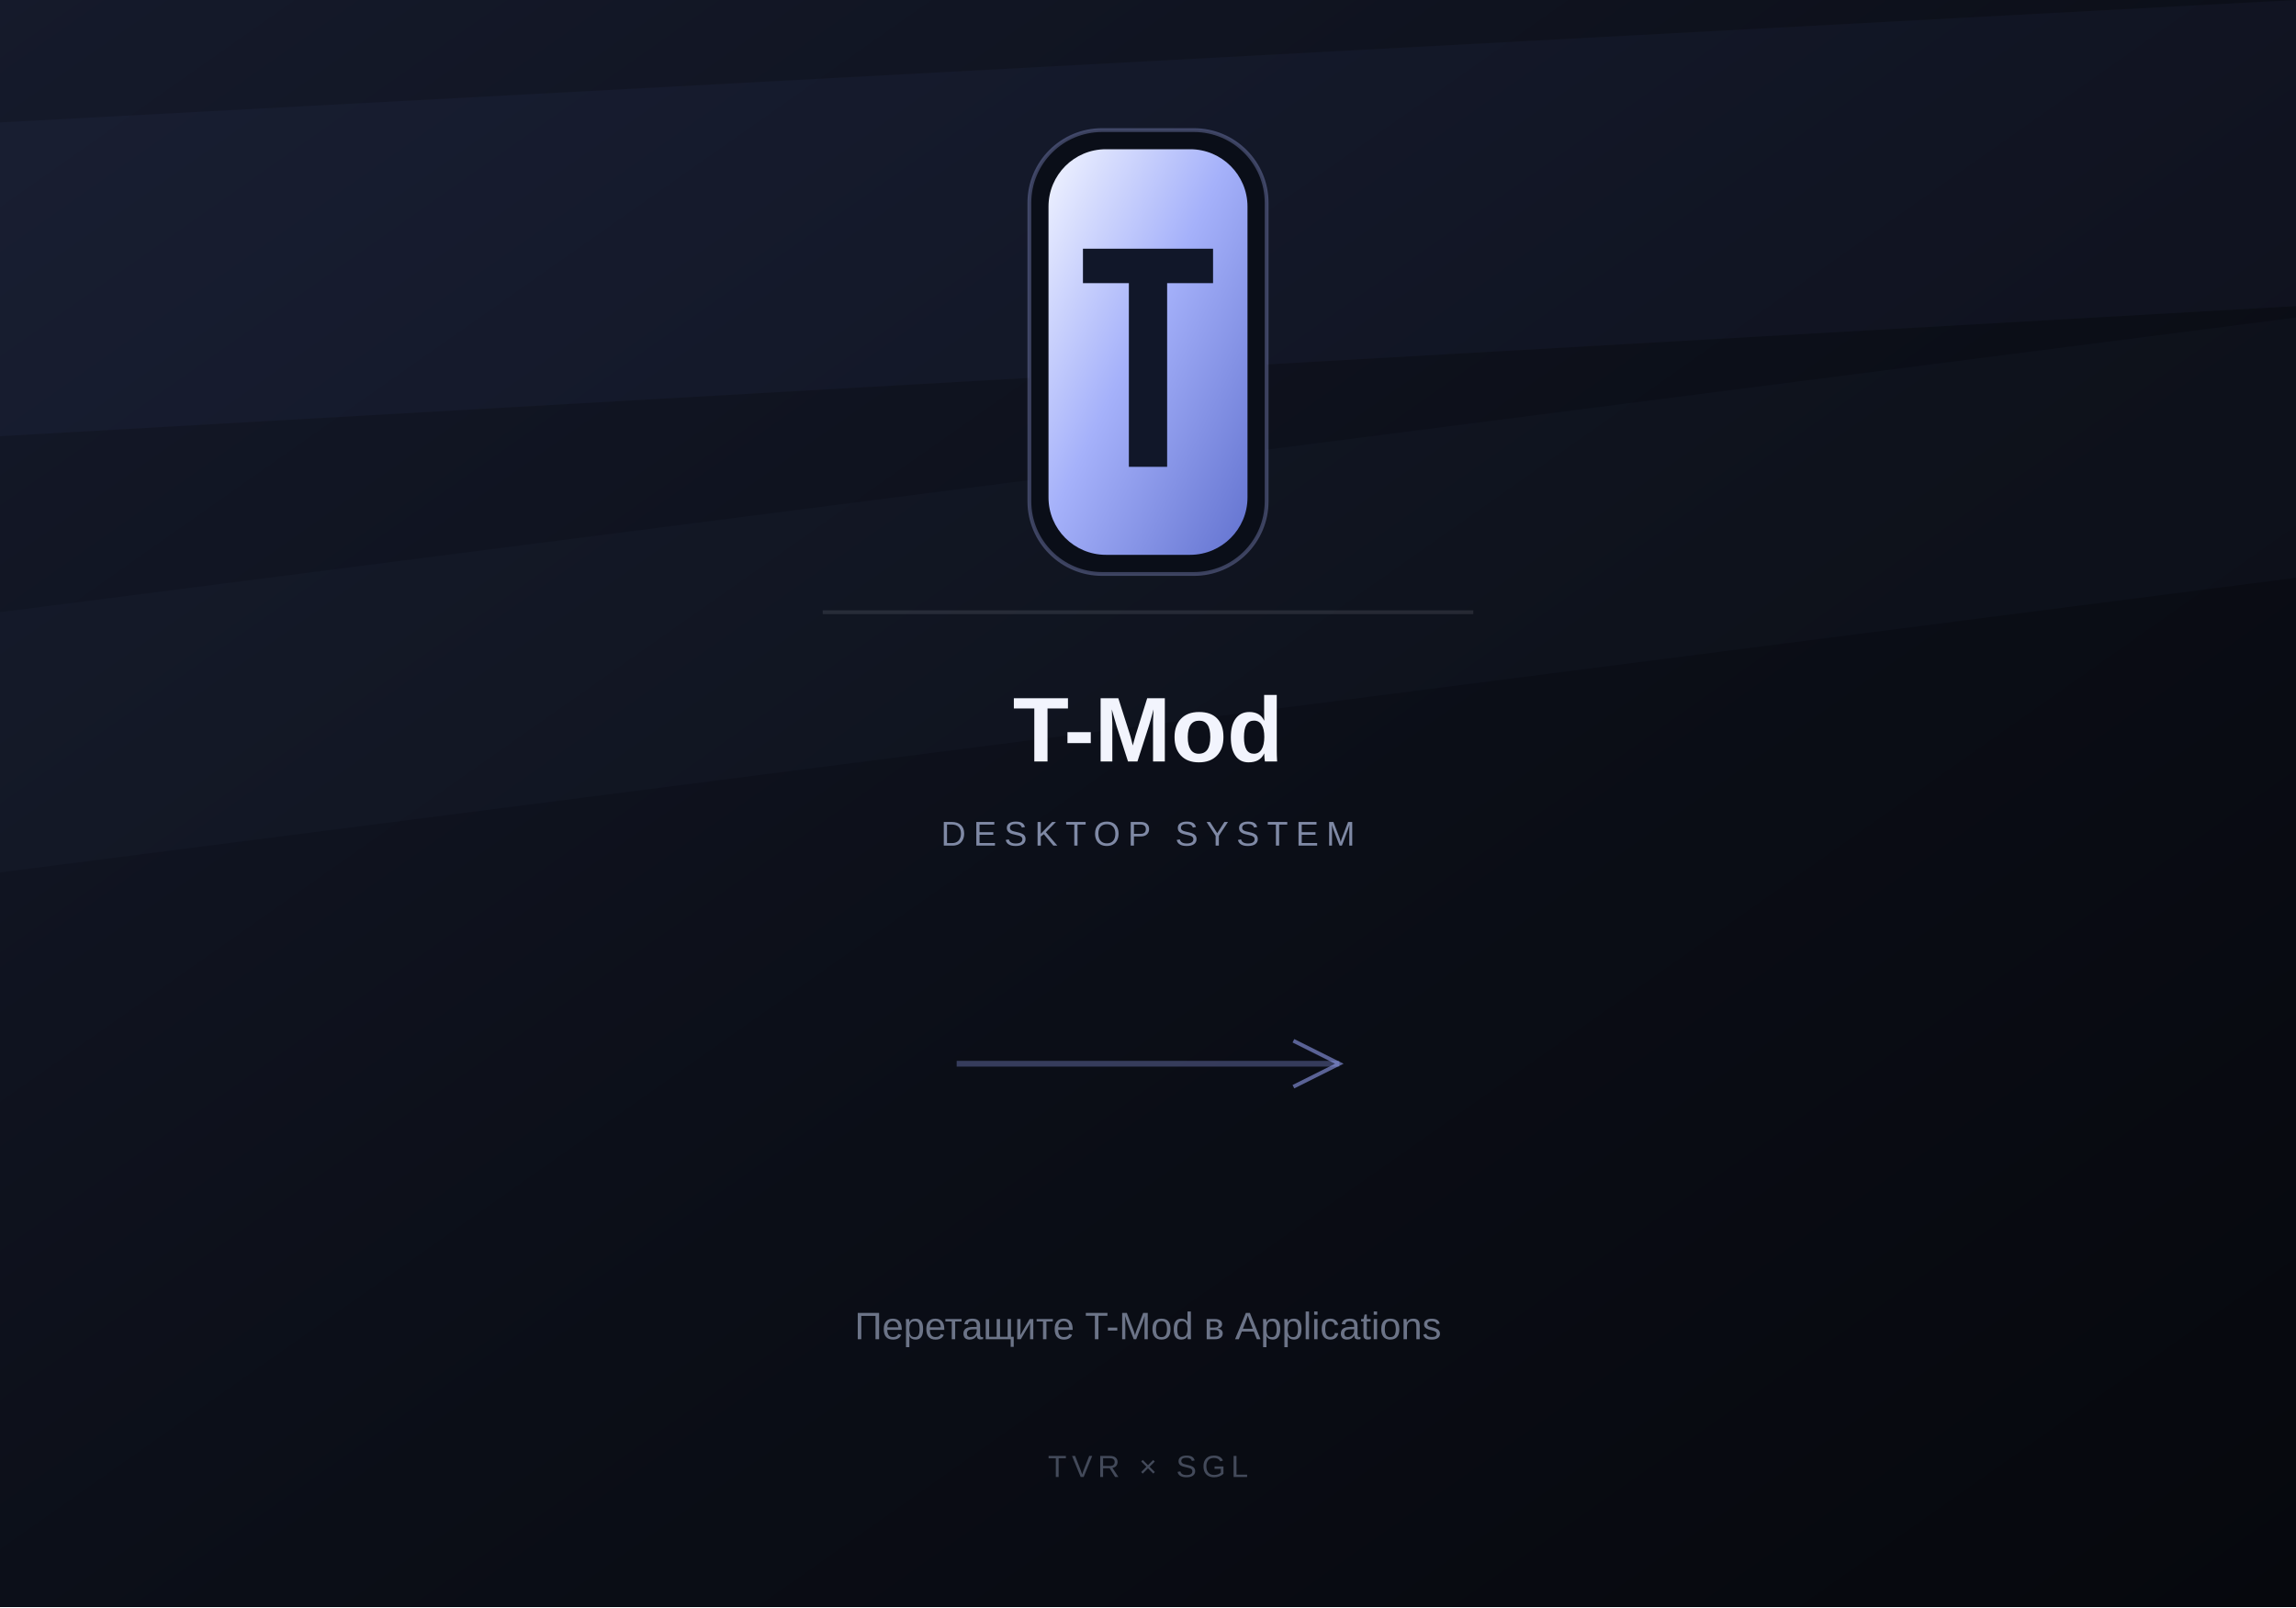
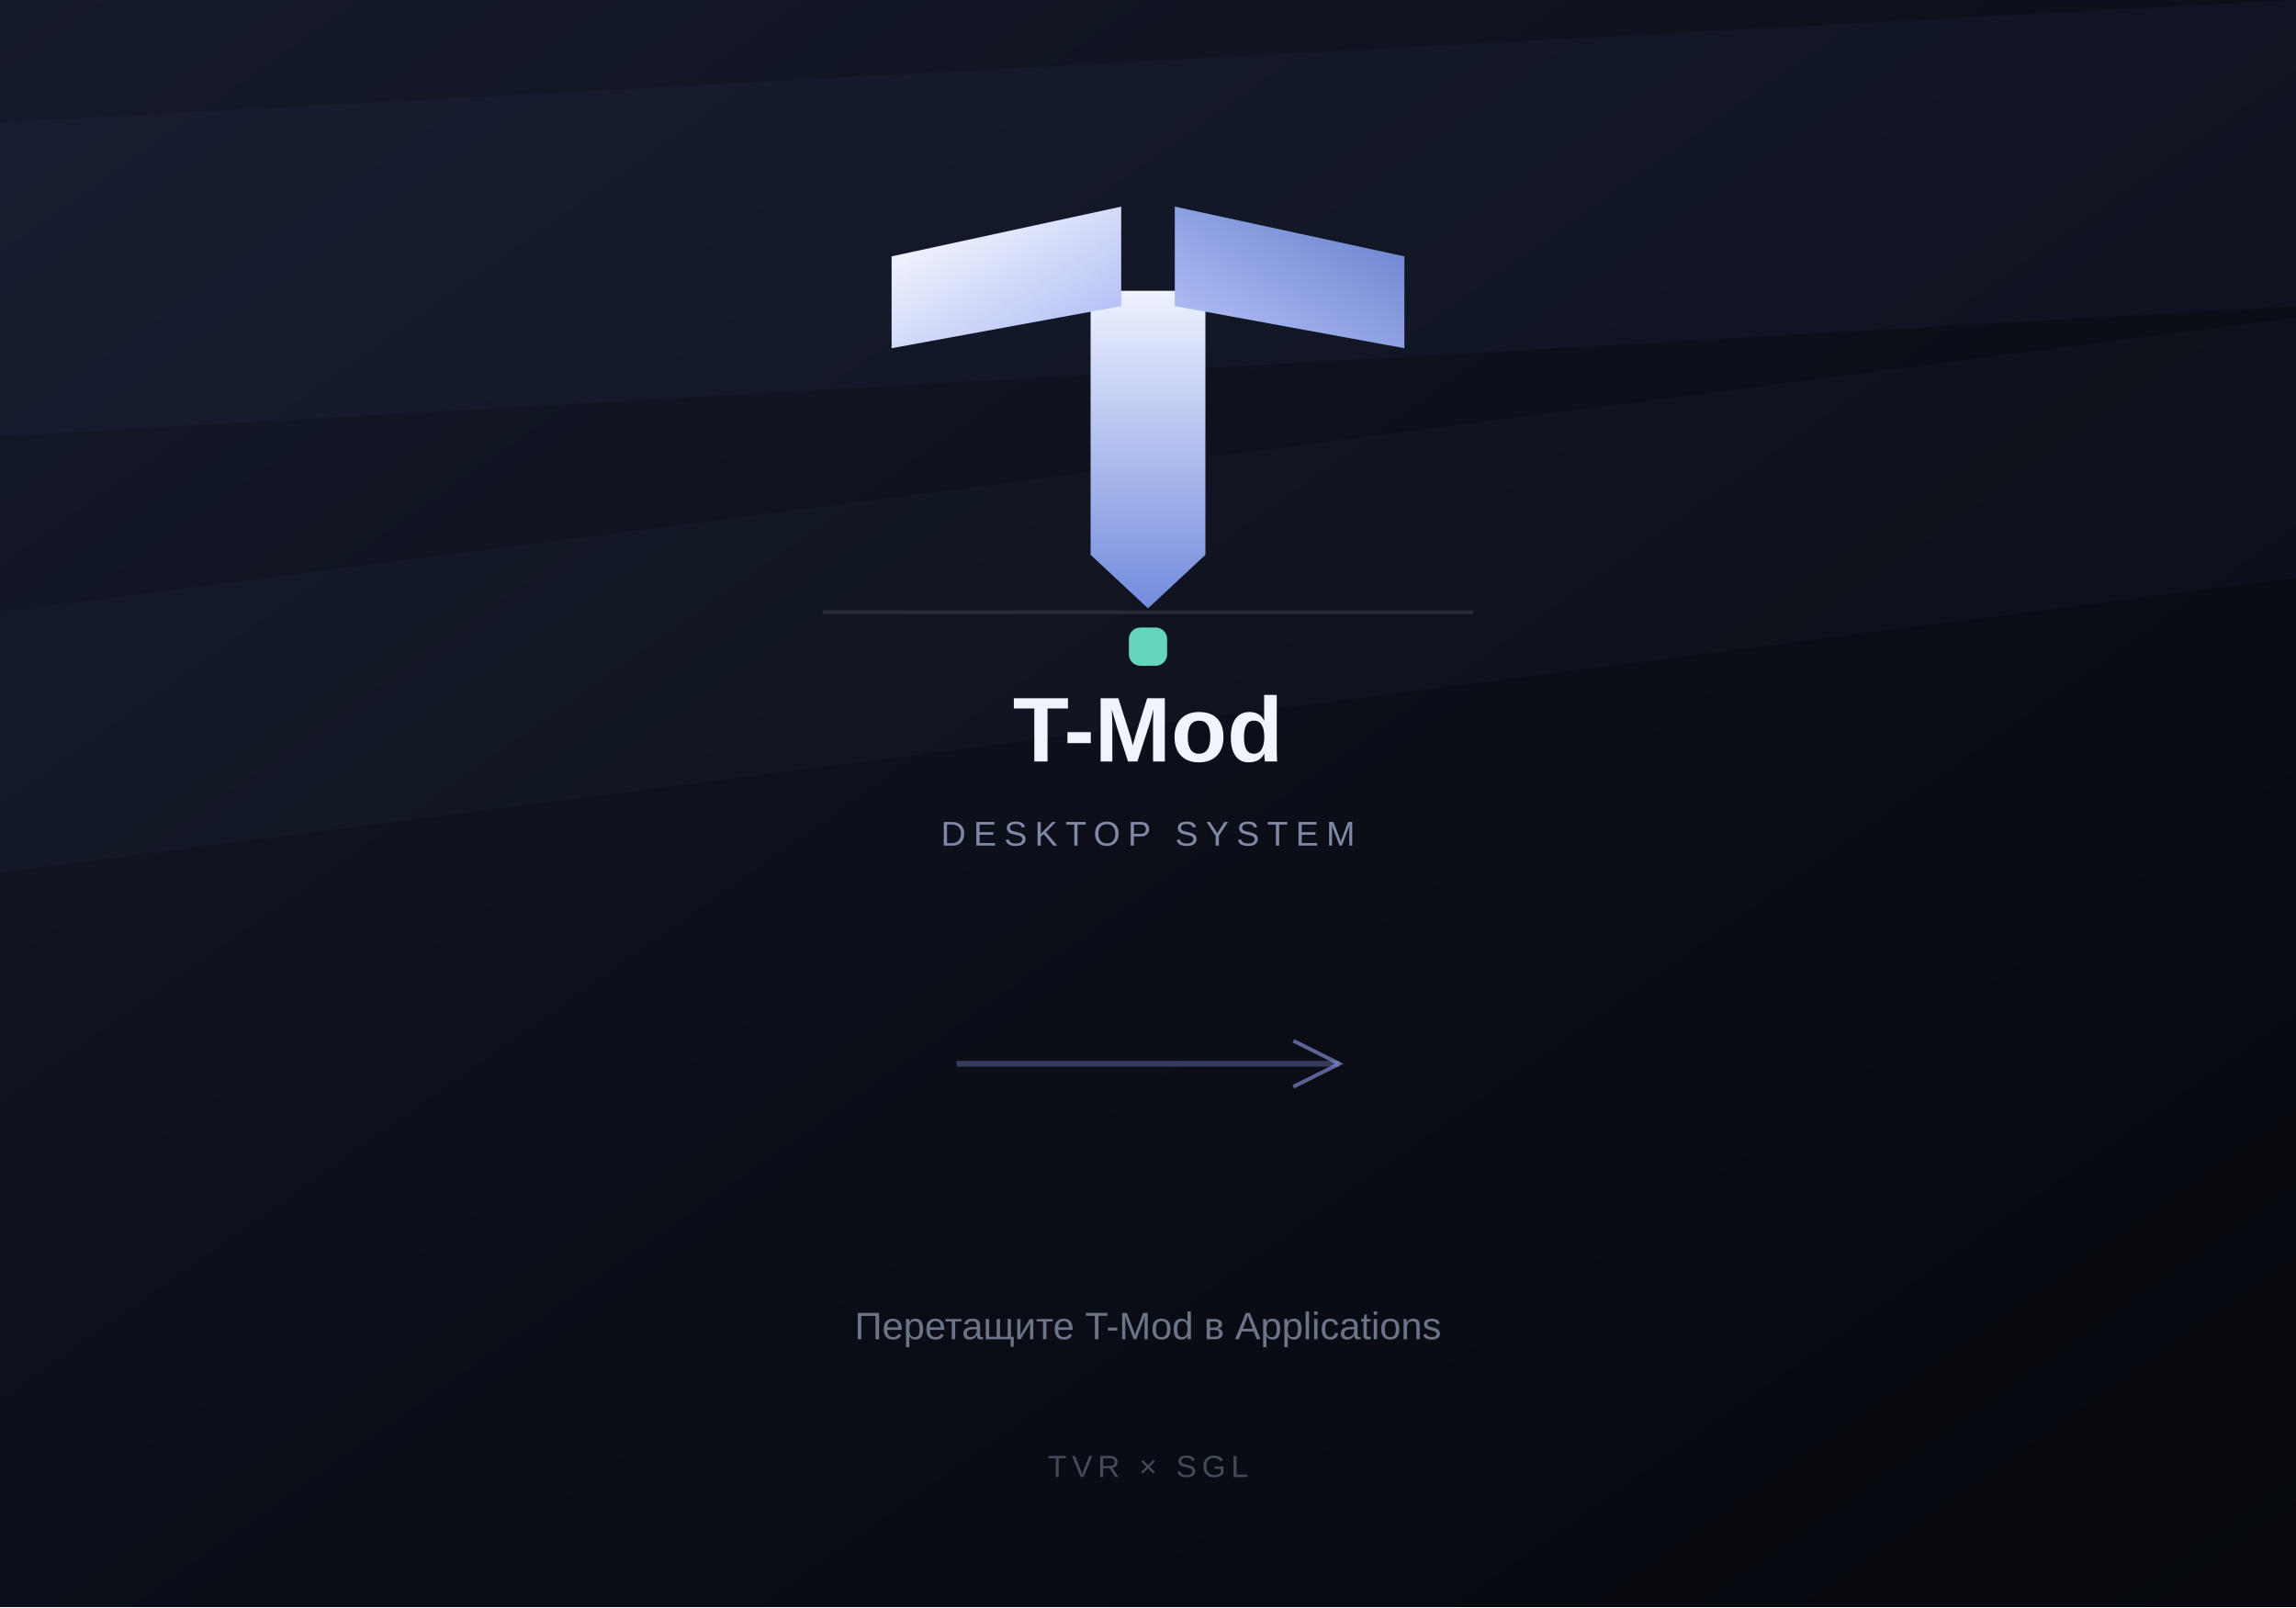
<svg xmlns="http://www.w3.org/2000/svg" width="600" height="420" viewBox="0 0 600 420">
  <defs>
    <linearGradient id="bg" x1="0" y1="0" x2="1" y2="1">
      <stop stop-color="#151a2b" />
      <stop offset=".55" stop-color="#0b0e17" />
      <stop offset="1" stop-color="#06080d" />
    </linearGradient>
-     <linearGradient id="glass" x1="0" y1="0" x2="1" y2="1">
-       <stop stop-color="#f2f5ff" />
-       <stop offset=".46" stop-color="#a5b1fa" />
-       <stop offset="1" stop-color="#6272cf" />
+     <linearGradient id="left" x1="0" y1="0" x2="1" y2="1">
+       <stop stop-color="#ffffff" />
+       <stop offset="1" stop-color="#a9b8f4" />
+     </linearGradient>
+     <linearGradient id="right" x1="1" y1="0" x2="0" y2="1">
+       <stop stop-color="#657dcc" />
+       <stop offset="1" stop-color="#b7c4f8" />
+     </linearGradient>
+     <linearGradient id="stem" x1="0" y1="0" x2="0" y2="1">
+       <stop stop-color="#eef2ff" />
+       <stop offset="1" stop-color="#748bdd" />
    </linearGradient>
    <linearGradient id="horizon" x1="0" y1="0" x2="1" y2="0">
      <stop stop-color="#8c9bfa" stop-opacity="0" />
      <stop offset=".5" stop-color="#e3e8ff" stop-opacity=".5" />
      <stop offset="1" stop-color="#8c9bfa" stop-opacity="0" />
    </linearGradient>
  </defs>
  <rect width="600" height="420" fill="url(#bg)" />
  <path d="M0 32L600 0v80L0 114z" fill="#91a0ff" fill-opacity=".04" />
  <path d="M0 160l600-77v68L0 228z" fill="#91a0ff" fill-opacity=".025" />
-   <rect x="269" y="34" width="62" height="116" rx="19" fill="#0a0e18" stroke="#aab6ff" stroke-opacity=".3" />
-   <rect x="274" y="39" width="52" height="106" rx="15" fill="url(#glass)" />
-   <path d="M283 65h34v9h-12v48h-10V74h-12z" fill="#111729" />
+   <path d="M285 76h30v69l-15 14-15-14z" fill="url(#stem)" />
+   <path d="m233 67 60-13v26l-60 11z" fill="url(#left)" />
+   <path d="m307 54 60 13v24l-60-11z" fill="url(#right)" />
+   <rect x="295" y="164" width="10" height="10" rx="3" fill="#65d5bd" />
  <path d="M170 156h260" stroke="url(#horizon)" stroke-width="2" />
  <path d="M215 160h170" stroke="#f1f4ff" stroke-opacity=".1" />
  <text x="300" y="199" text-anchor="middle" fill="#f2f4fd" font-family="Arial,sans-serif" font-size="24" font-weight="700">T-Mod</text>
  <text x="300" y="221" text-anchor="middle" fill="#7f89a5" font-family="Arial,sans-serif" font-size="9" letter-spacing="2">DESKTOP SYSTEM</text>
  <path d="M250 278h100" stroke="#9aa8ff" stroke-opacity=".3" stroke-width="1.5" />
  <path d="M338 272l12 6-12 6" fill="none" stroke="#9aa8ff" stroke-opacity=".55" />
  <text x="300" y="350" text-anchor="middle" fill="#6c7488" font-family="Arial,sans-serif" font-size="10">Перетащите T-Mod в Applications</text>
  <text x="300" y="386" text-anchor="middle" fill="#434a5a" font-family="Arial,sans-serif" font-size="8" letter-spacing="1.4">TVR × SGL</text>
</svg>
